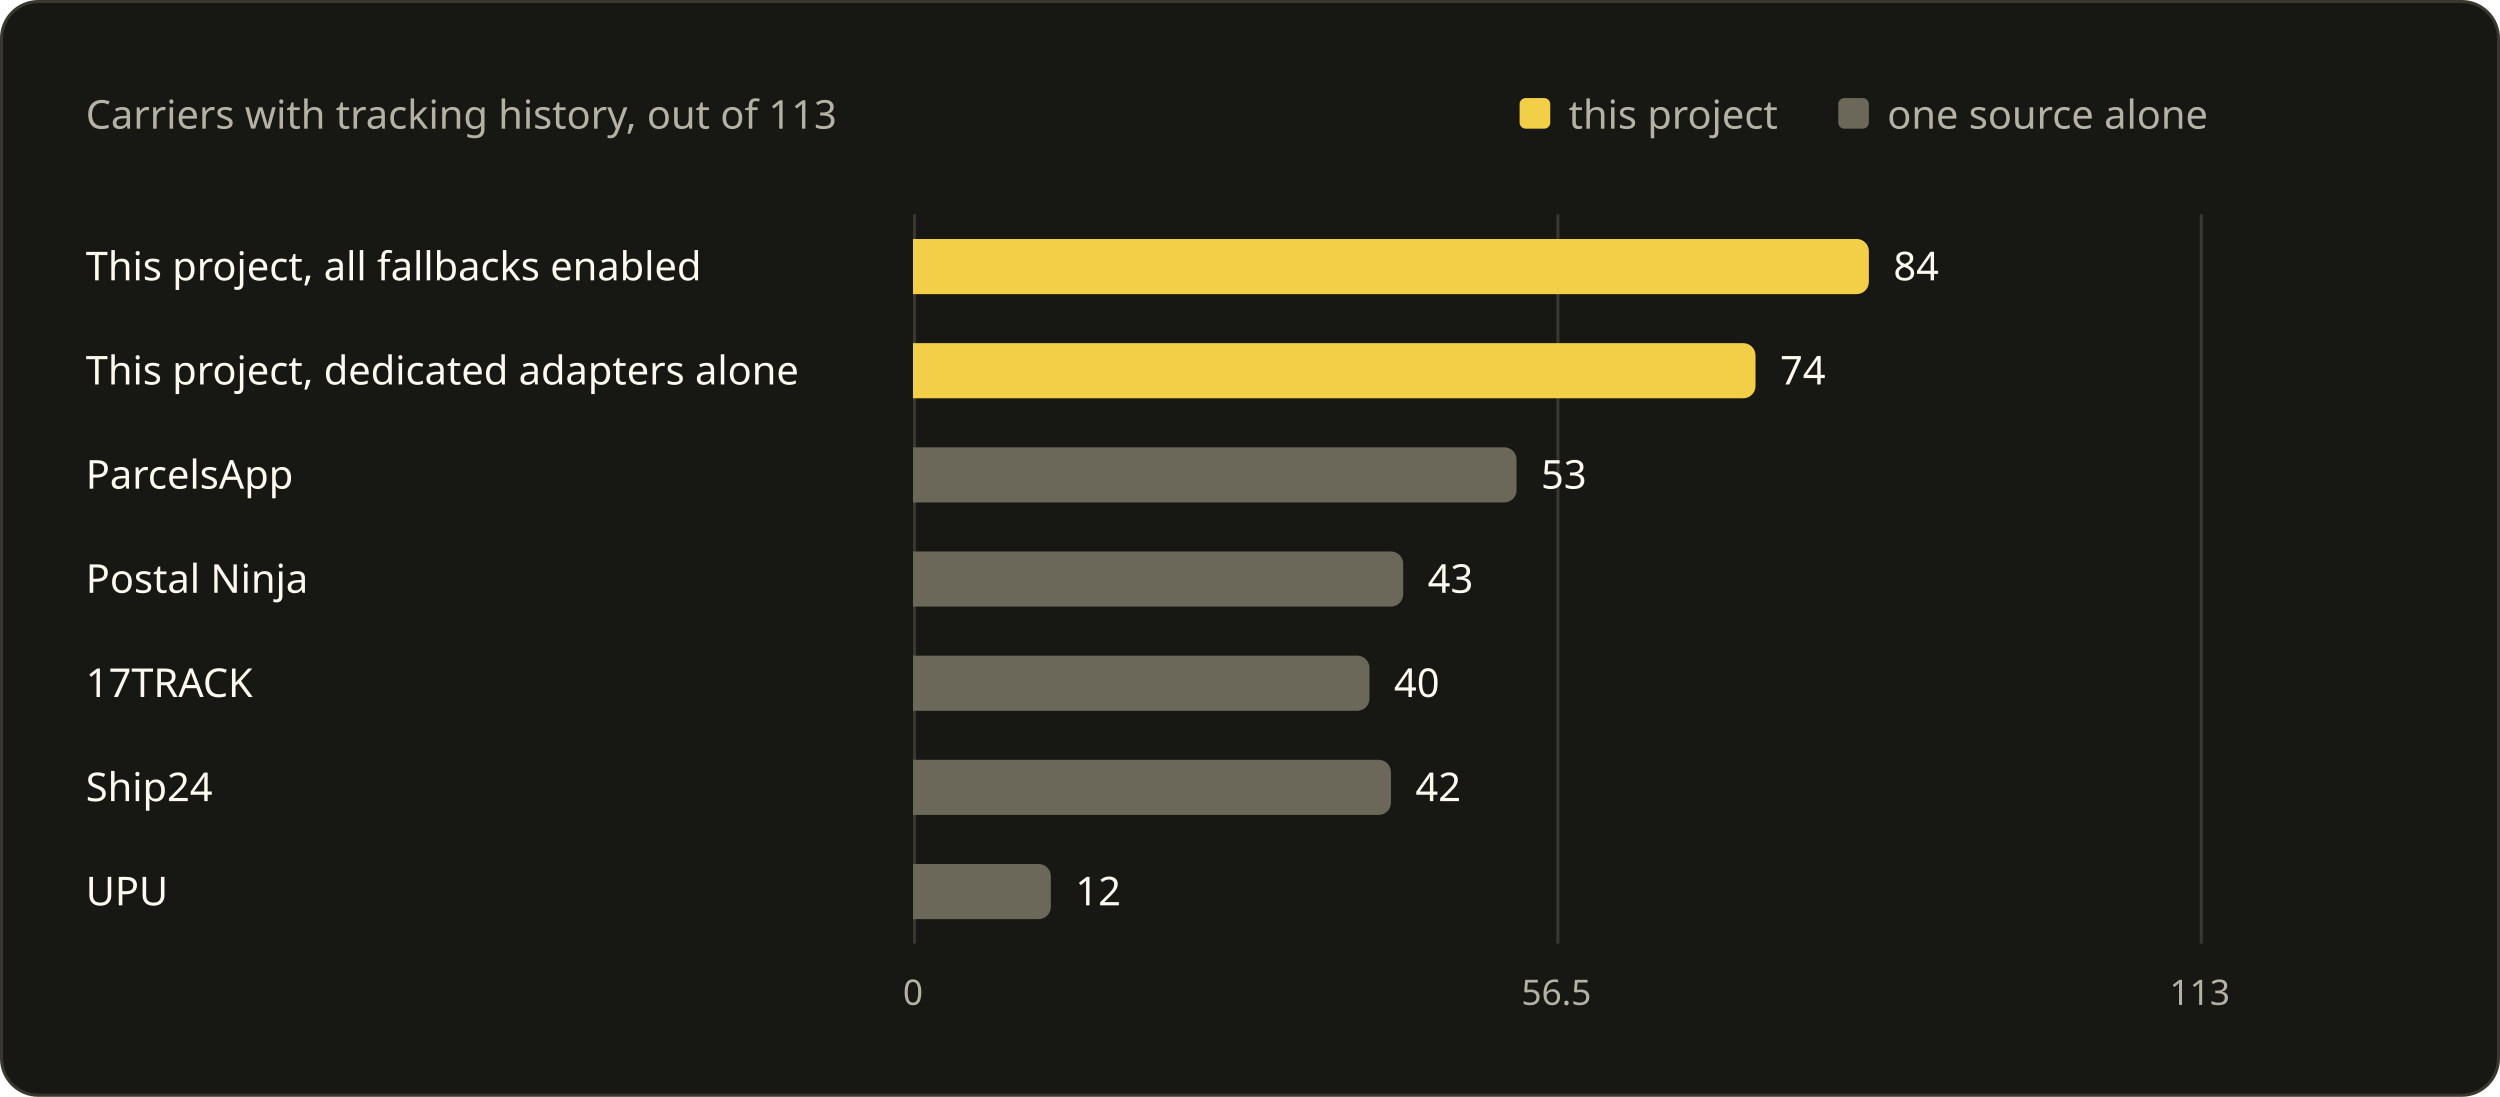
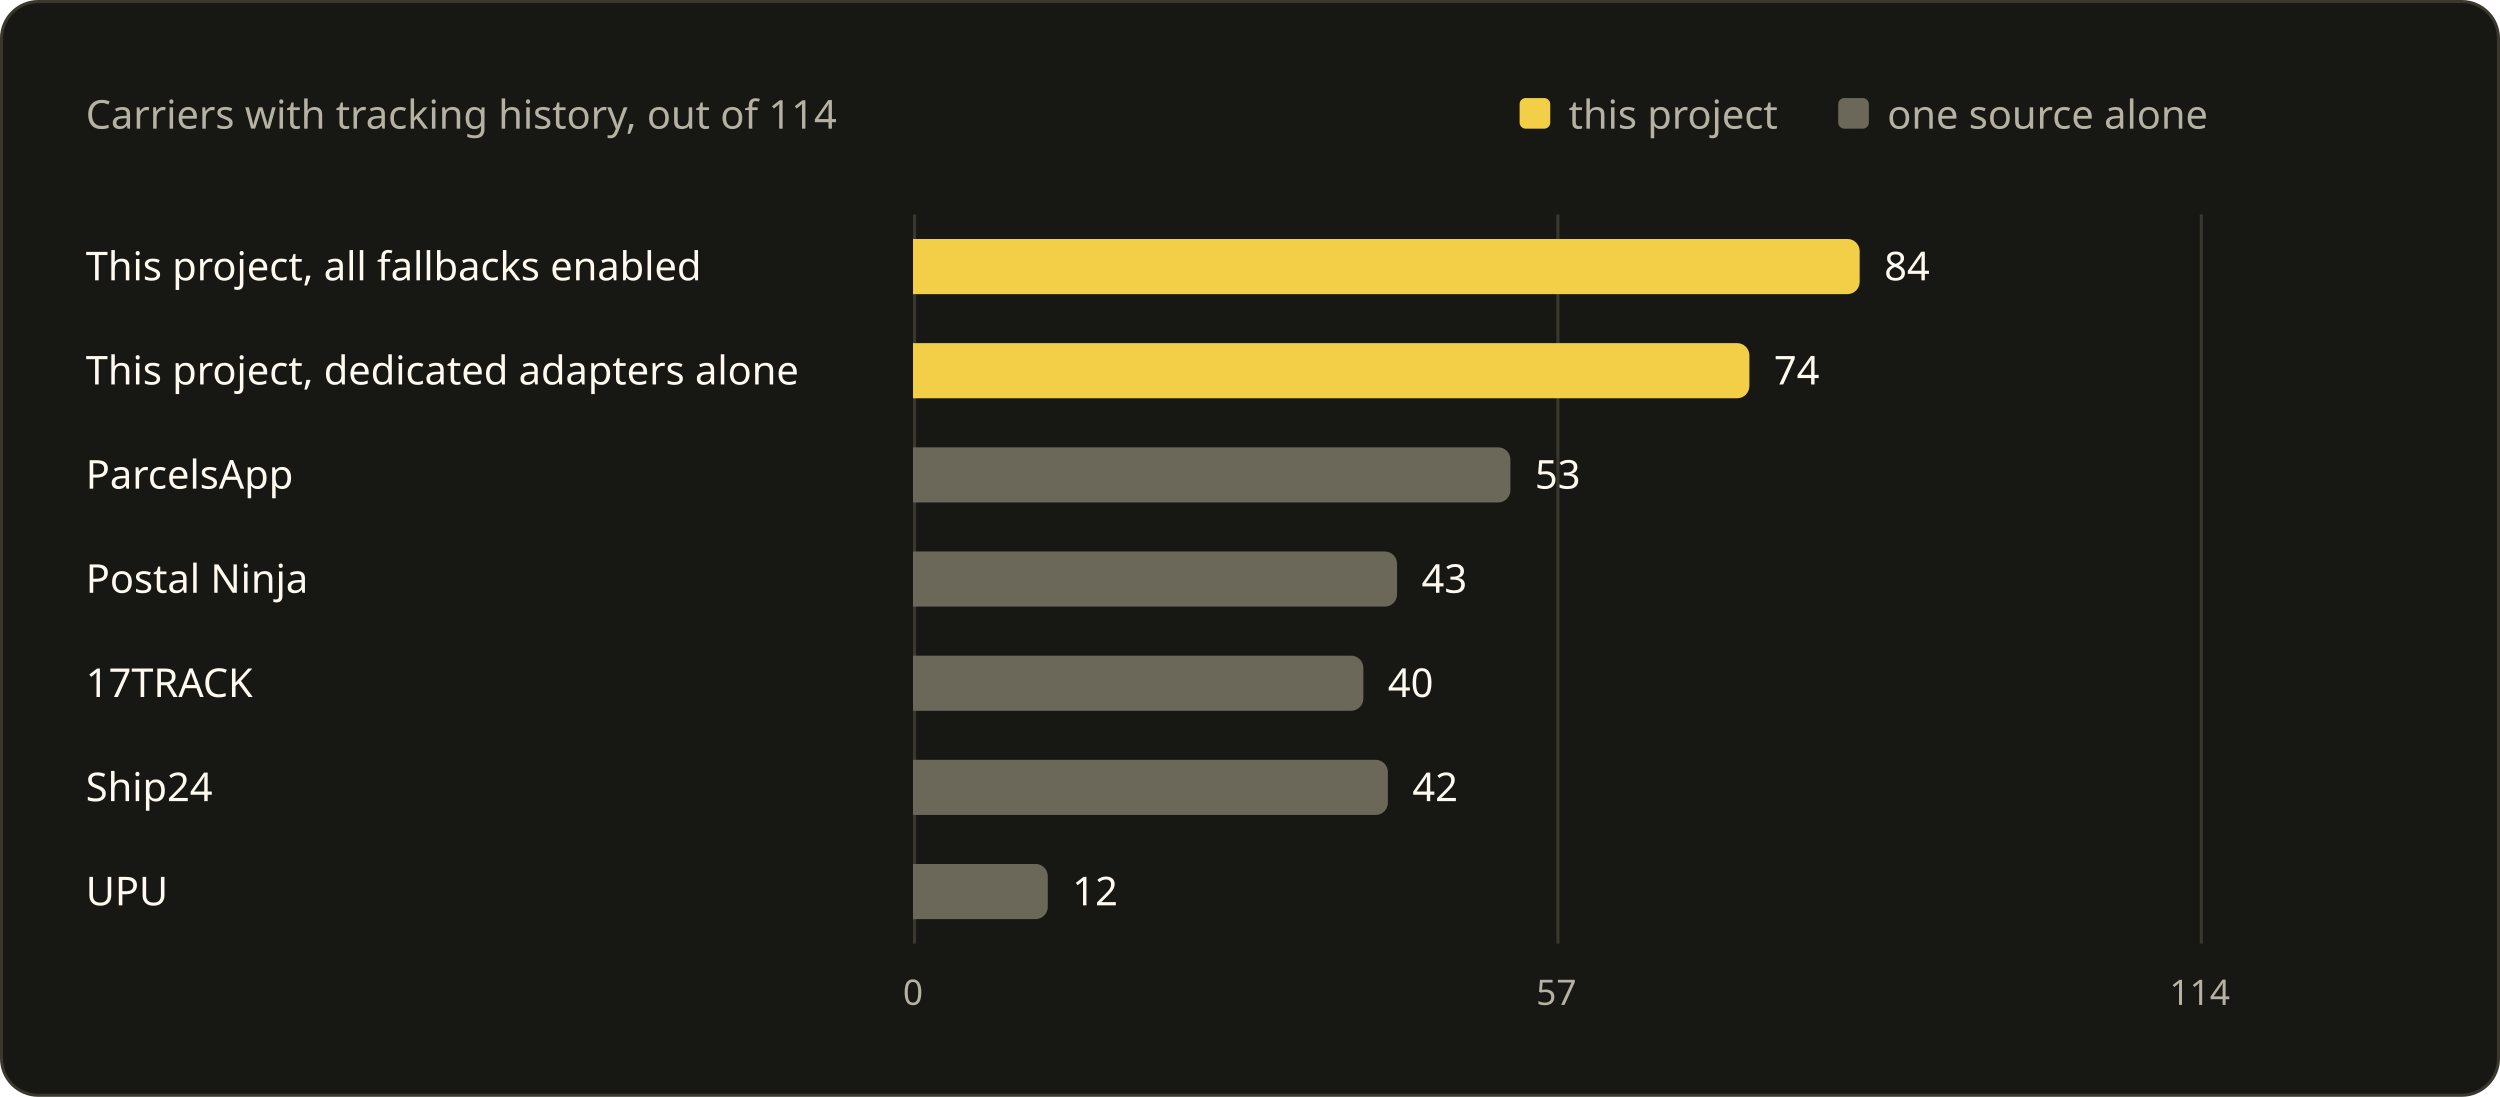
<svg xmlns="http://www.w3.org/2000/svg" viewBox="0 0 816 358" role="img" aria-label="Carriers with tracking history, by source">
  <style>text { font: 13px -apple-system, BlinkMacSystemFont, 'Segoe UI', 'Noto Sans', Helvetica, Arial, sans-serif; }</style>
  <rect x=".5" y=".5" width="815" height="357" rx="12" fill="#171714" stroke="#3a382e" />
  <g transform="translate(28 26)">
-     <text x="0" y="16" fill="#b5b1a3">Carriers with tracking history, out of 113</text>
+     <text x="0" y="16" fill="#b5b1a3">Carriers with tracking history, out of 114</text>
    <rect x="468" y="6" width="10" height="10" rx="2" fill="#f3cf48" />
    <text x="484" y="16" fill="#b5b1a3">this project</text>
    <rect x="572" y="6" width="10" height="10" rx="2" fill="#6b6859" />
    <text x="588" y="16" fill="#b5b1a3">one source alone</text>
    <path d="M270.5 44V282" stroke="#3a382e" />
    <path d="M480.5 44V282" stroke="#3a382e" />
    <path d="M690.5 44V282" stroke="#3a382e" />
    <text x="0" y="65.5" fill="#fffaf0" font-weight="600">This project, all fallbacks enabled</text>
-     <path d="M270 52h308a4 4 0 0 1 4 4v10a4 4 0 0 1-4 4h-308z" fill="#f3cf48" />
-     <text x="590" y="65.5" fill="#fffaf0" font-weight="600">84</text>
+     <path d="M270 52h305a4 4 0 0 1 4 4v10a4 4 0 0 1-4 4h-305z" fill="#f3cf48" />
+     <text x="587" y="65.5" fill="#fffaf0" font-weight="600">84</text>
    <text x="0" y="99.5" fill="#fffaf0" font-weight="600">This project, dedicated adapters alone</text>
-     <path d="M270 86h271a4 4 0 0 1 4 4v10a4 4 0 0 1-4 4h-271z" fill="#f3cf48" />
-     <text x="553" y="99.5" fill="#fffaf0" font-weight="600">74</text>
+     <path d="M270 86h269a4 4 0 0 1 4 4v10a4 4 0 0 1-4 4h-269z" fill="#f3cf48" />
+     <text x="551" y="99.5" fill="#fffaf0" font-weight="600">74</text>
    <text x="0" y="133.5" fill="#fffaf0">ParcelsApp</text>
-     <path d="M270 120h193a4 4 0 0 1 4 4v10a4 4 0 0 1-4 4h-193z" fill="#6b6859" />
-     <text x="475" y="133.5" fill="#fffaf0">53</text>
+     <path d="M270 120h191a4 4 0 0 1 4 4v10a4 4 0 0 1-4 4h-191z" fill="#6b6859" />
+     <text x="473" y="133.5" fill="#fffaf0">53</text>
    <text x="0" y="167.5" fill="#fffaf0">Postal Ninja</text>
-     <path d="M270 154h156a4 4 0 0 1 4 4v10a4 4 0 0 1-4 4h-156z" fill="#6b6859" />
-     <text x="438" y="167.5" fill="#fffaf0">43</text>
+     <path d="M270 154h154a4 4 0 0 1 4 4v10a4 4 0 0 1-4 4h-154z" fill="#6b6859" />
+     <text x="436" y="167.5" fill="#fffaf0">43</text>
    <text x="0" y="201.5" fill="#fffaf0">17TRACK</text>
-     <path d="M270 188h145a4 4 0 0 1 4 4v10a4 4 0 0 1-4 4h-145z" fill="#6b6859" />
-     <text x="427" y="201.5" fill="#fffaf0">40</text>
+     <path d="M270 188h143a4 4 0 0 1 4 4v10a4 4 0 0 1-4 4h-143z" fill="#6b6859" />
+     <text x="425" y="201.5" fill="#fffaf0">40</text>
    <text x="0" y="235.5" fill="#fffaf0">Ship24</text>
-     <path d="M270 222h152a4 4 0 0 1 4 4v10a4 4 0 0 1-4 4h-152z" fill="#6b6859" />
-     <text x="434" y="235.5" fill="#fffaf0">42</text>
+     <path d="M270 222h151a4 4 0 0 1 4 4v10a4 4 0 0 1-4 4h-151z" fill="#6b6859" />
+     <text x="433" y="235.5" fill="#fffaf0">42</text>
    <text x="0" y="269.5" fill="#fffaf0">UPU</text>
-     <path d="M270 256h41a4 4 0 0 1 4 4v10a4 4 0 0 1-4 4h-41z" fill="#6b6859" />
-     <text x="323" y="269.5" fill="#fffaf0">12</text>
+     <path d="M270 256h40a4 4 0 0 1 4 4v10a4 4 0 0 1-4 4h-40z" fill="#6b6859" />
+     <text x="322" y="269.5" fill="#fffaf0">12</text>
    <text x="270" y="302" fill="#b5b1a3" text-anchor="middle" style="font-size: 11.5px">0</text>
-     <text x="480" y="302" fill="#b5b1a3" text-anchor="middle" style="font-size: 11.5px">56.5</text>
-     <text x="690" y="302" fill="#b5b1a3" text-anchor="middle" style="font-size: 11.5px">113</text>
+     <text x="480" y="302" fill="#b5b1a3" text-anchor="middle" style="font-size: 11.5px">57</text>
+     <text x="690" y="302" fill="#b5b1a3" text-anchor="middle" style="font-size: 11.5px">114</text>
  </g>
</svg>
